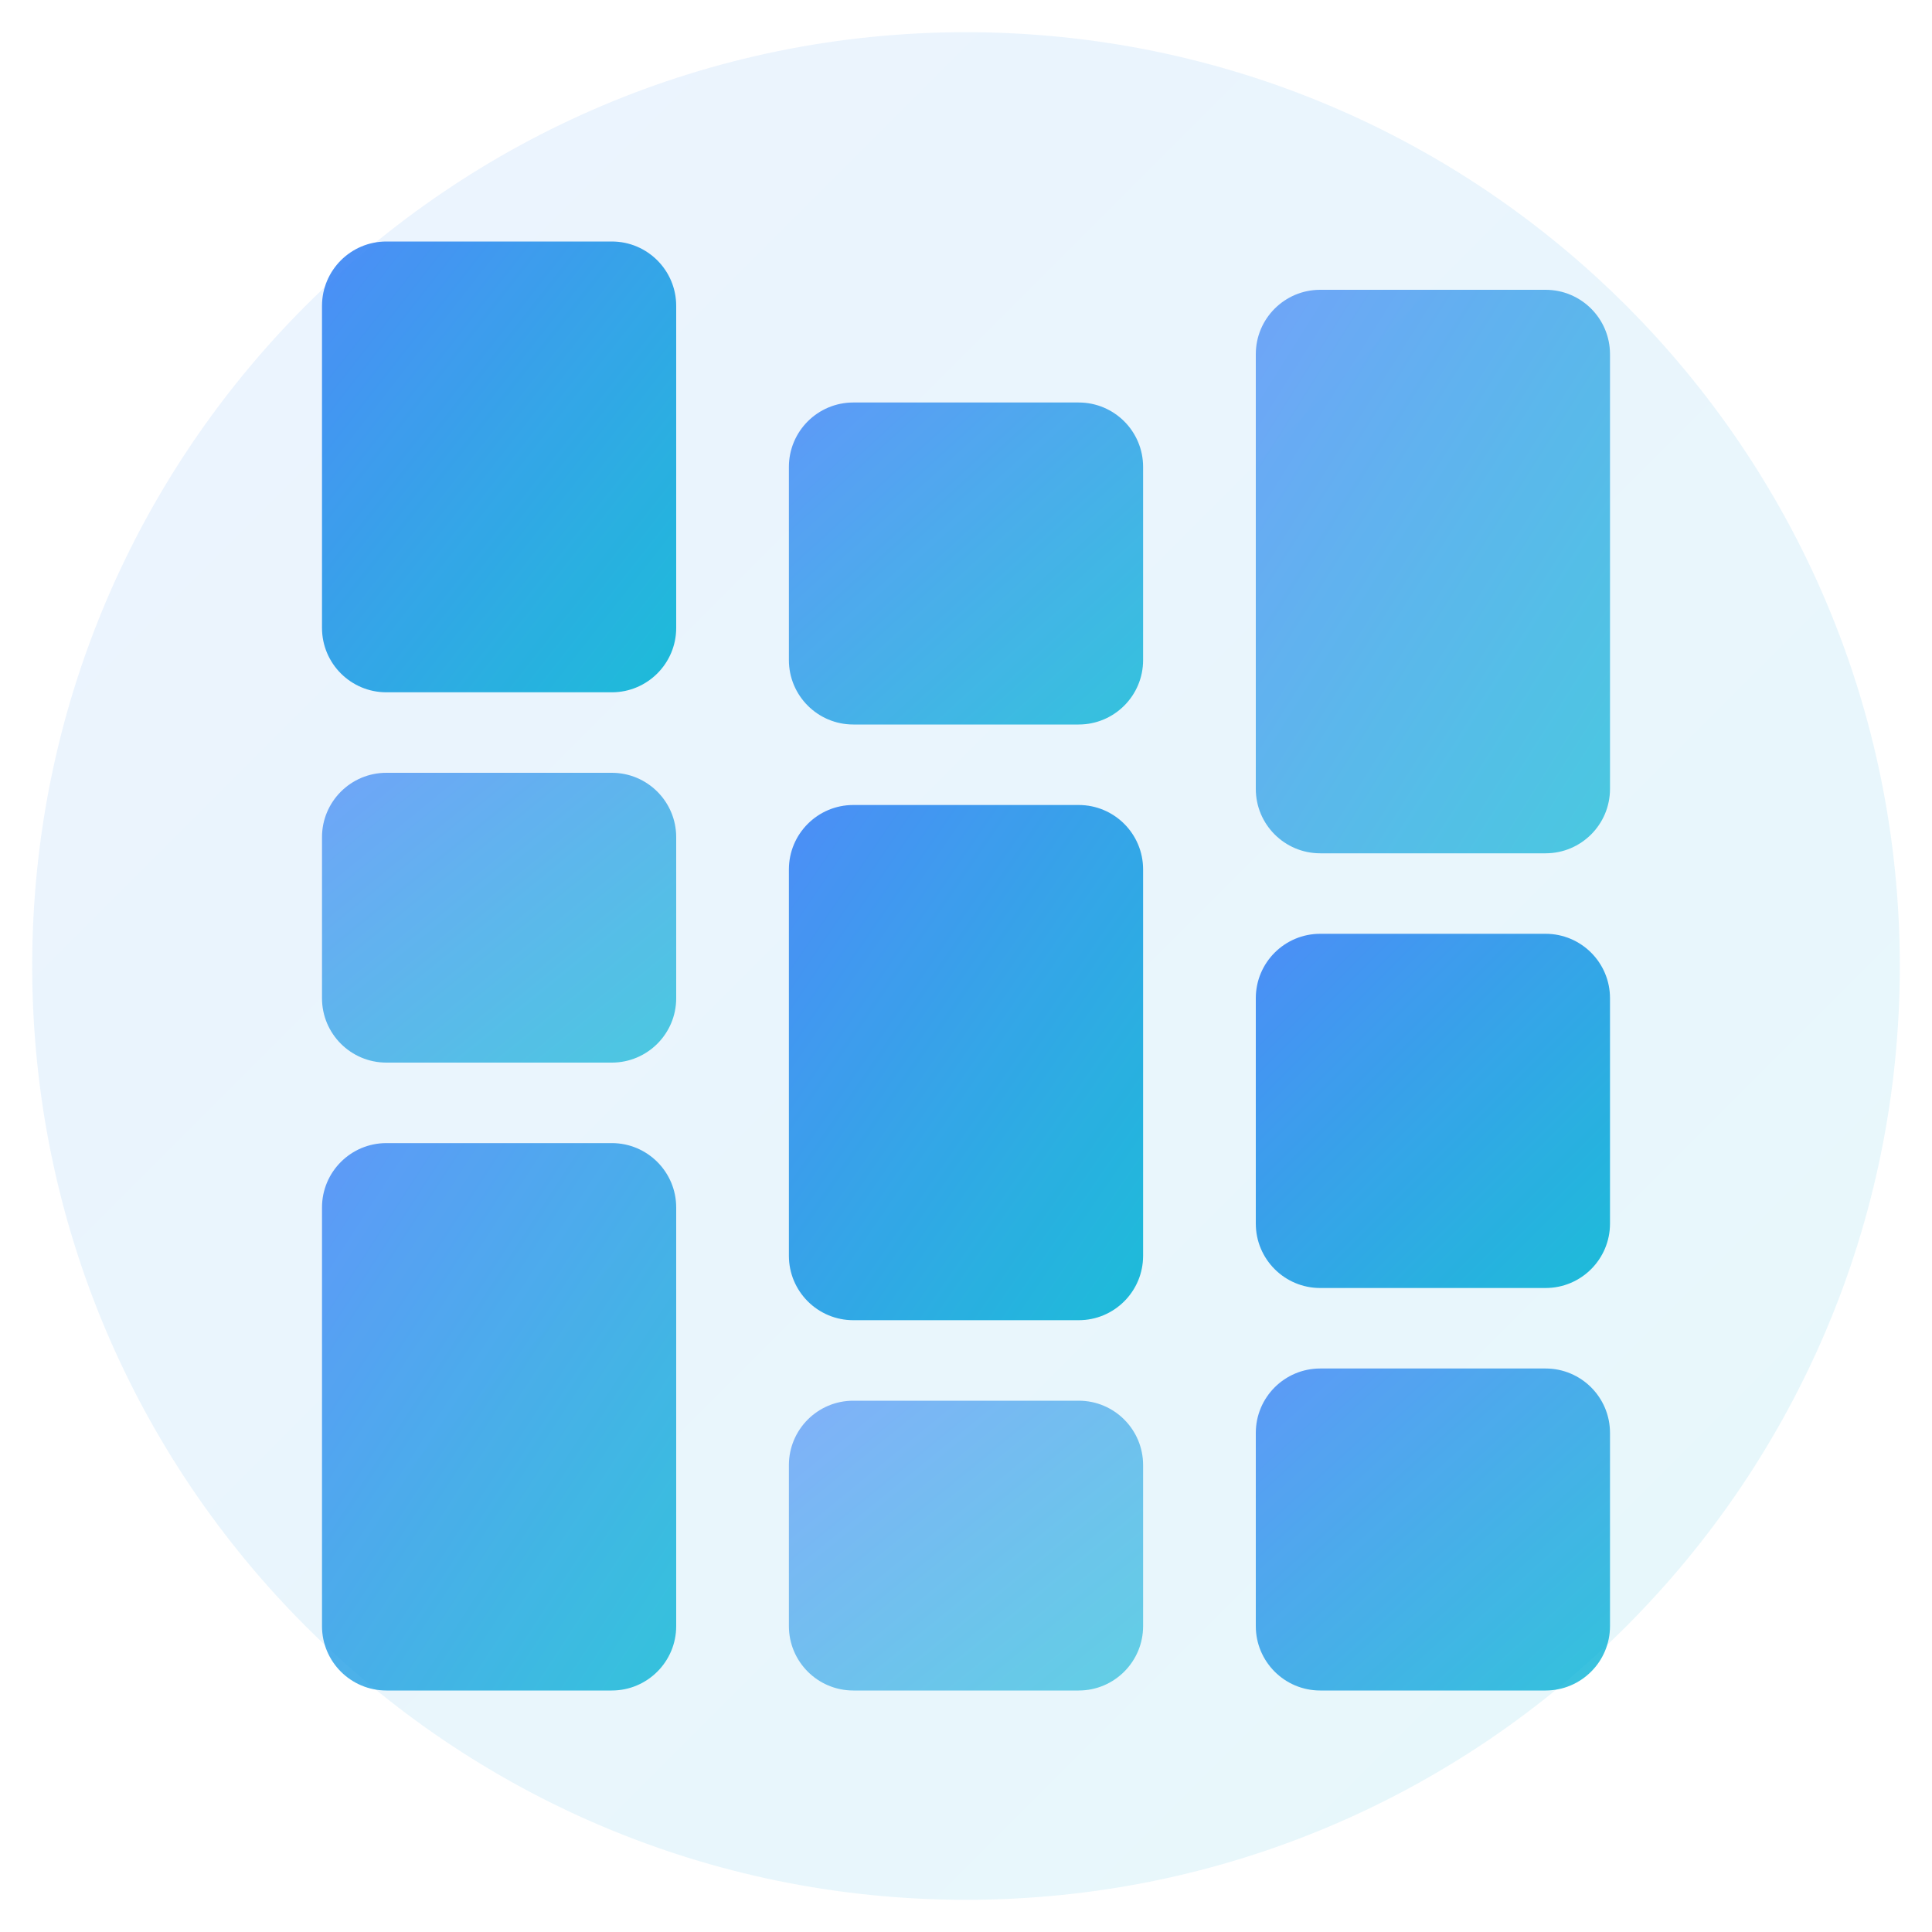
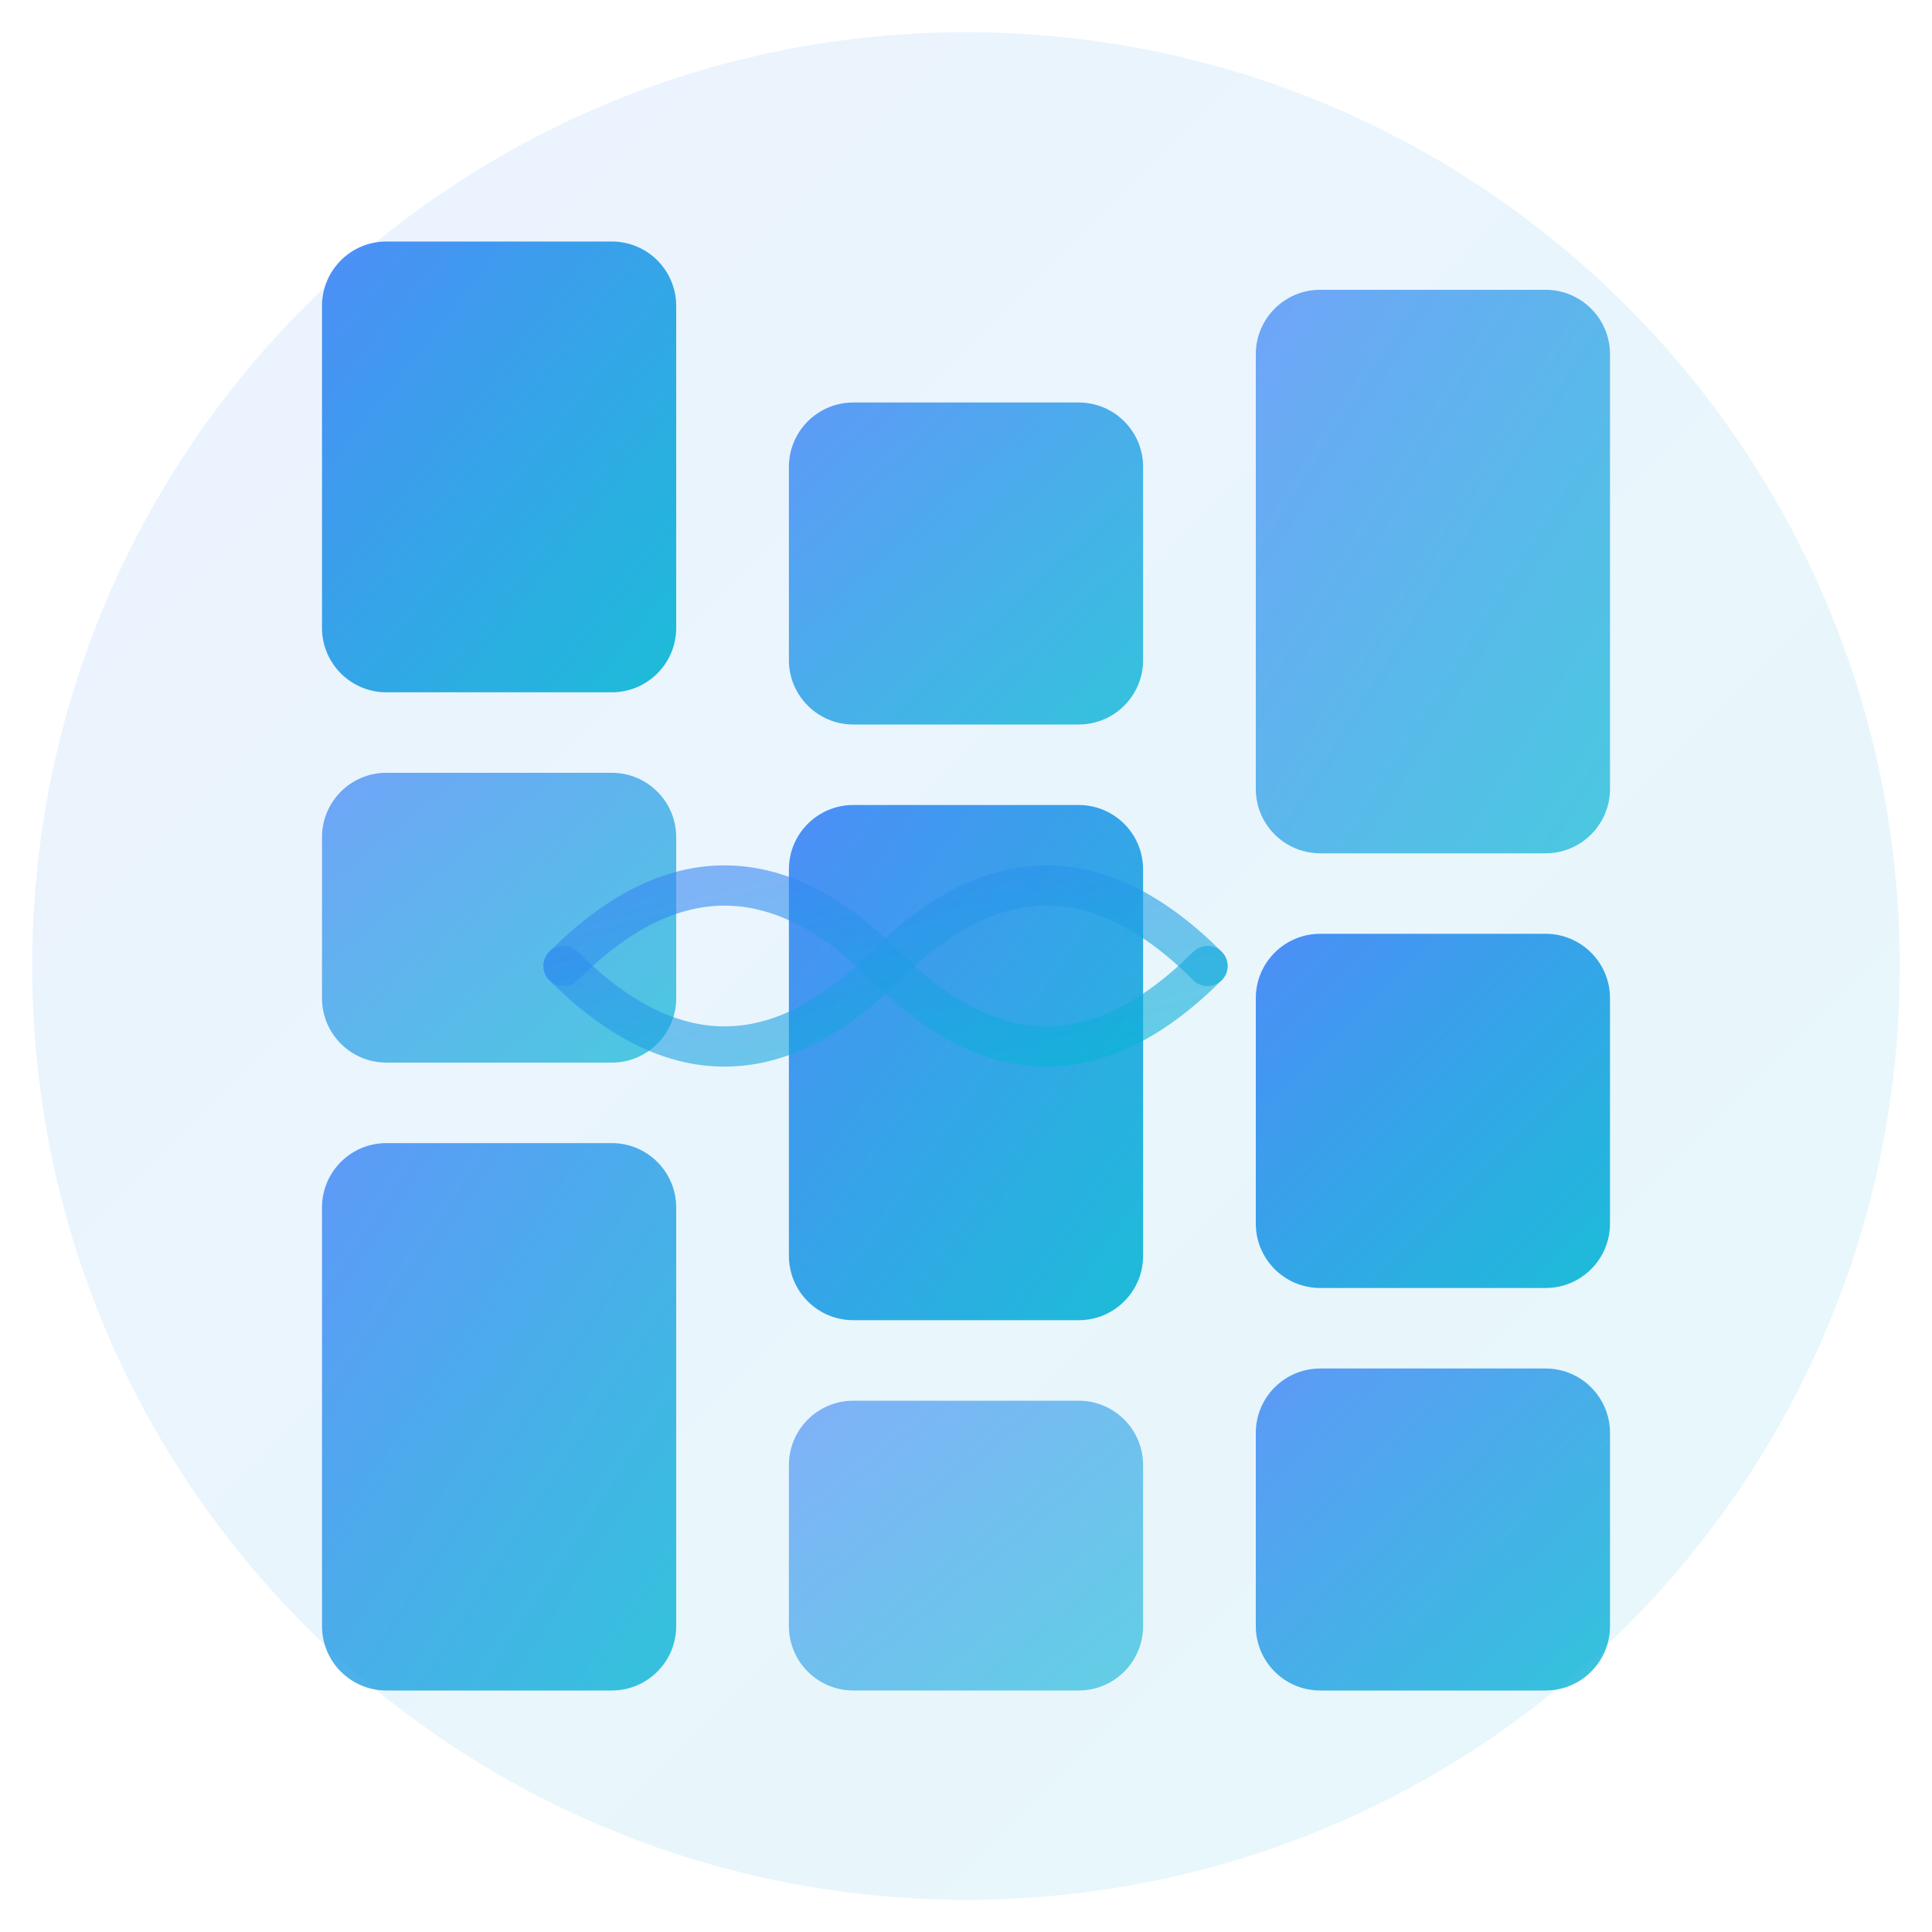
<svg xmlns="http://www.w3.org/2000/svg" width="120" height="120" viewBox="0 0 120 120" fill="none">
  <defs>
    <linearGradient id="grad1" x1="0%" y1="0%" x2="100%" y2="100%">
      <stop offset="0%" style="stop-color:#3b82f6;stop-opacity:1" />
      <stop offset="100%" style="stop-color:#06b6d4;stop-opacity:1" />
    </linearGradient>
  </defs>
  <circle cx="60" cy="60" r="58" fill="url(#grad1)" opacity="0.1" />
  <rect x="20" y="15" width="22" height="28" rx="4" fill="url(#grad1)" opacity="0.9" />
  <rect x="20" y="48" width="22" height="18" rx="4" fill="url(#grad1)" opacity="0.7" />
  <rect x="20" y="71" width="22" height="34" rx="4" fill="url(#grad1)" opacity="0.8" />
  <rect x="49" y="25" width="22" height="20" rx="4" fill="url(#grad1)" opacity="0.8" />
  <rect x="49" y="50" width="22" height="32" rx="4" fill="url(#grad1)" opacity="0.9" />
  <rect x="49" y="87" width="22" height="18" rx="4" fill="url(#grad1)" opacity="0.6" />
  <rect x="78" y="18" width="22" height="35" rx="4" fill="url(#grad1)" opacity="0.7" />
  <rect x="78" y="58" width="22" height="22" rx="4" fill="url(#grad1)" opacity="0.9" />
  <rect x="78" y="85" width="22" height="20" rx="4" fill="url(#grad1)" opacity="0.8" />
+   <path d="M 35 60 Q 45 50, 55 60 Q 65 70, 75 60" stroke="url(#grad1)" stroke-width="2.5" fill="none" opacity="0.6" stroke-linecap="round" />
+   <path d="M 35 60 Q 45 70, 55 60 Q 65 50, 75 60" stroke="url(#grad1)" stroke-width="2.5" fill="none" opacity="0.6" stroke-linecap="round" />
</svg>
